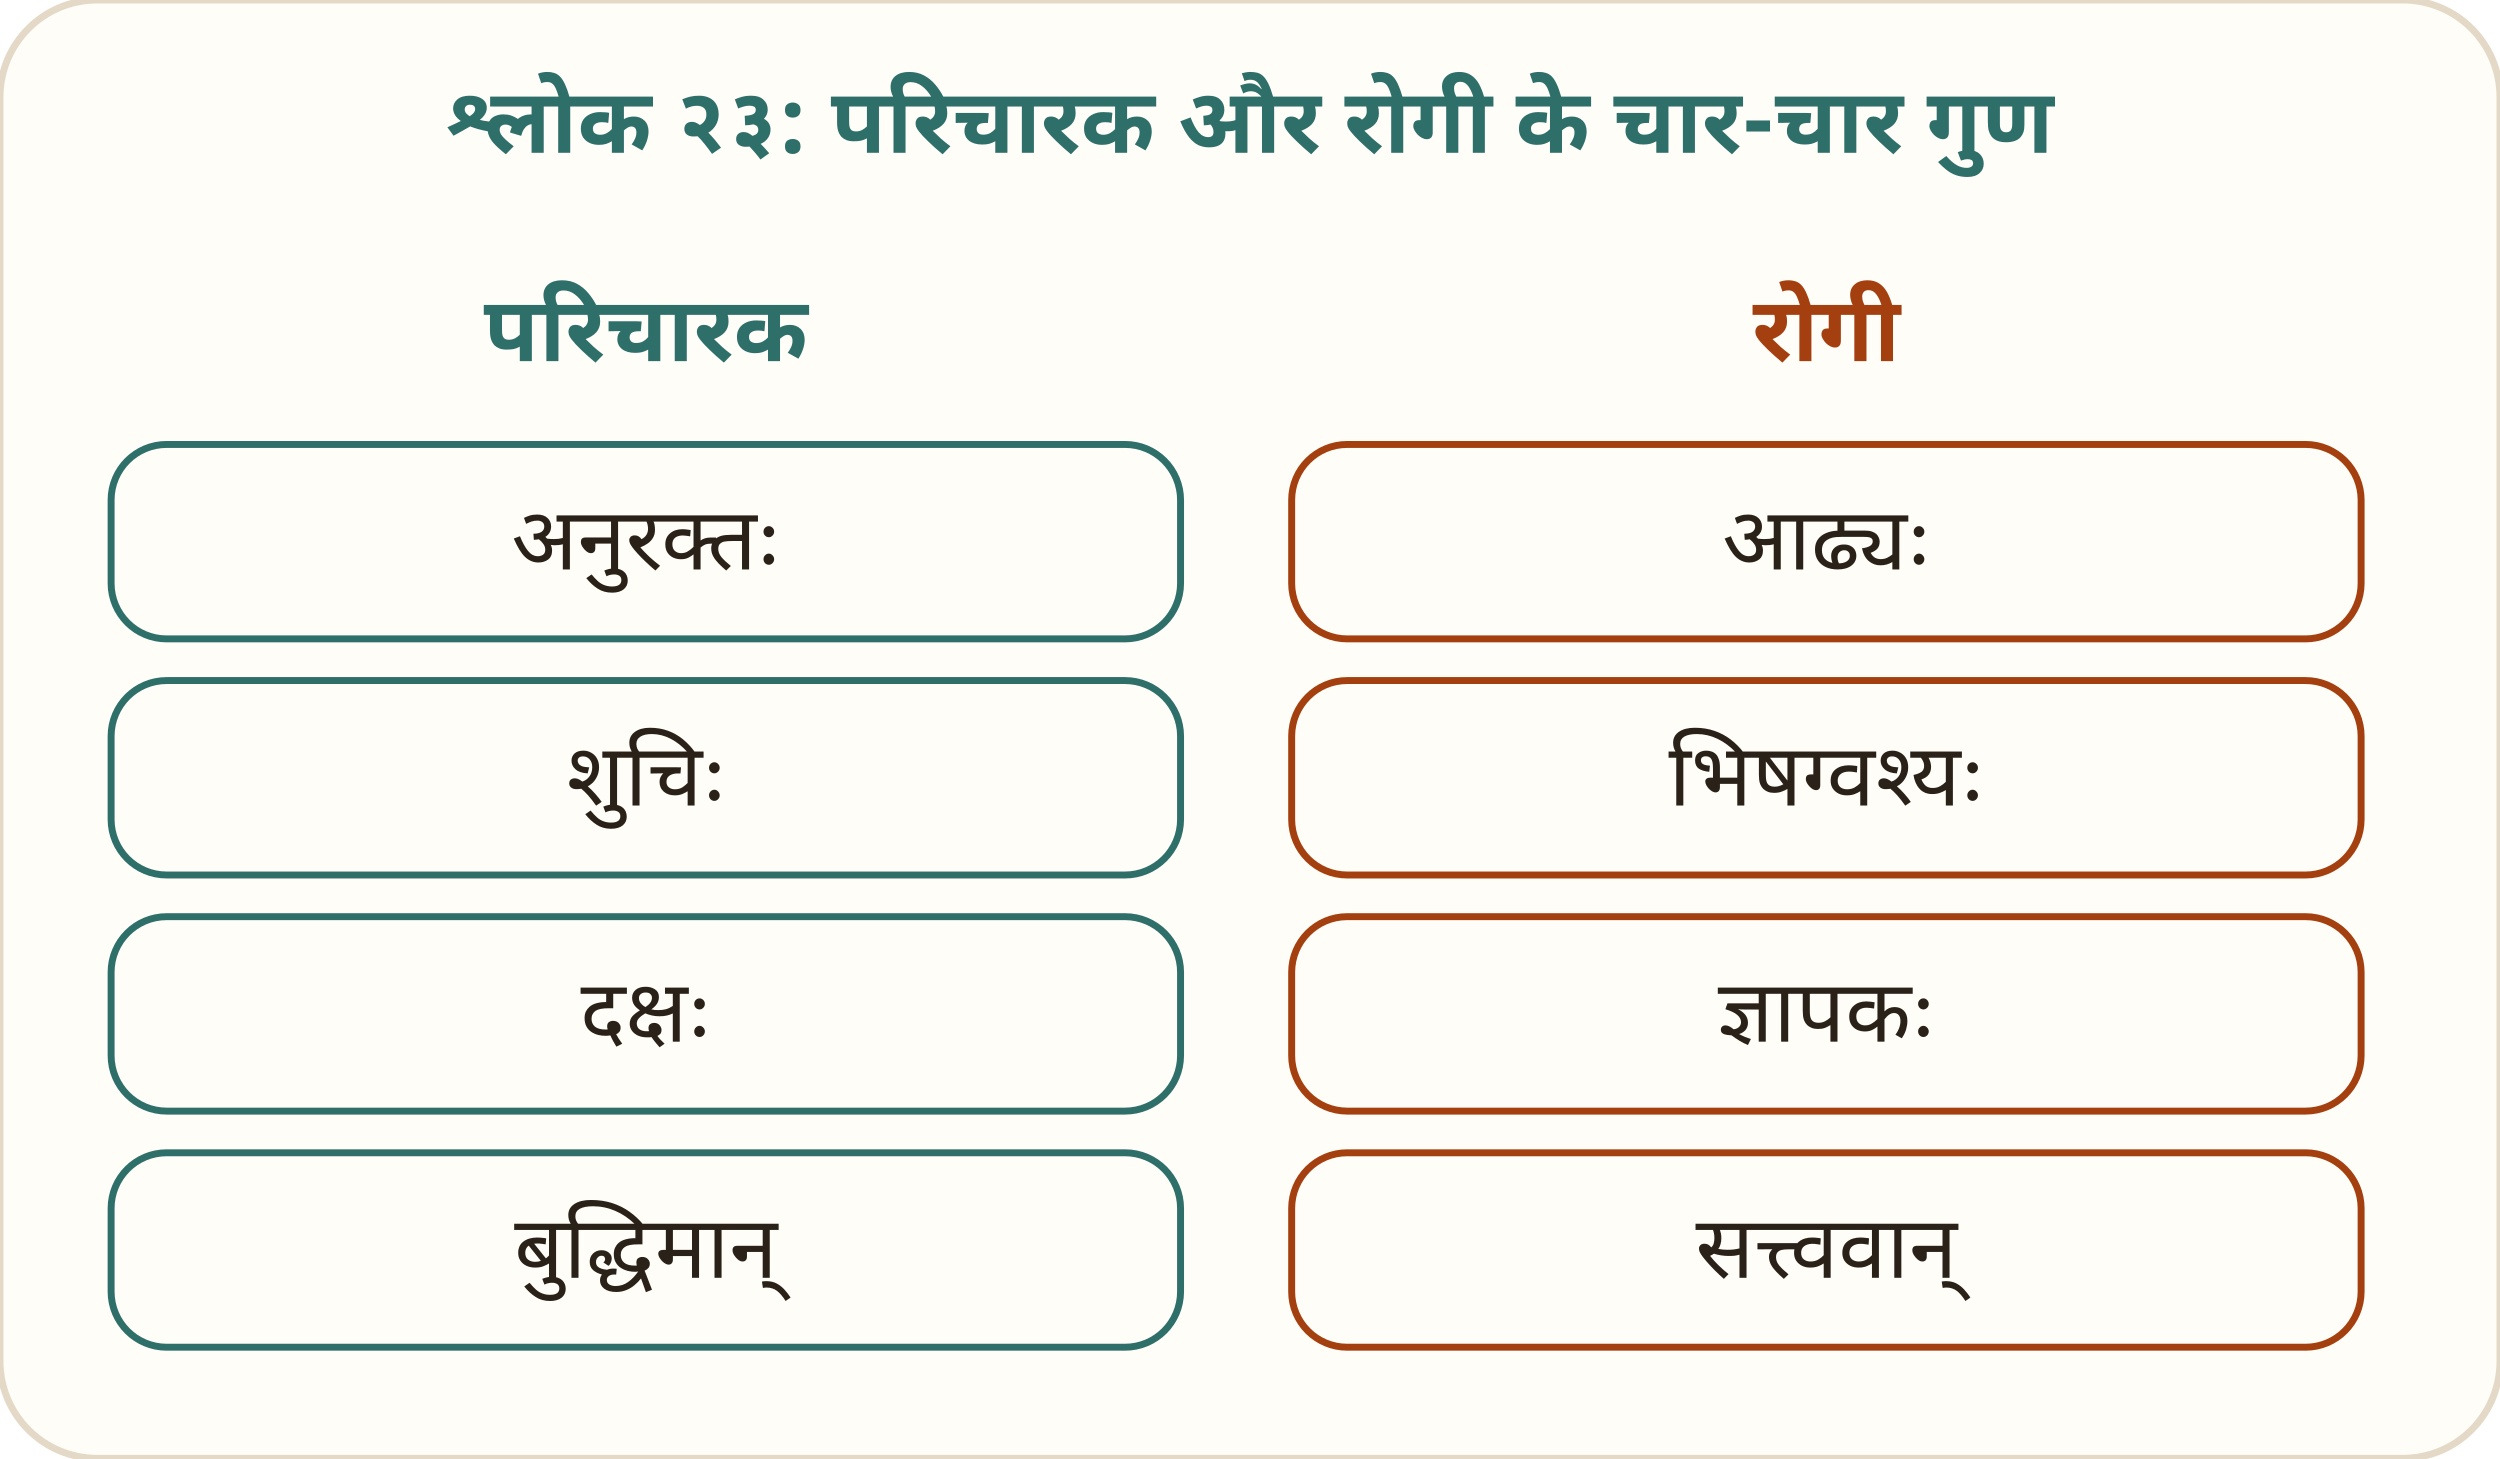
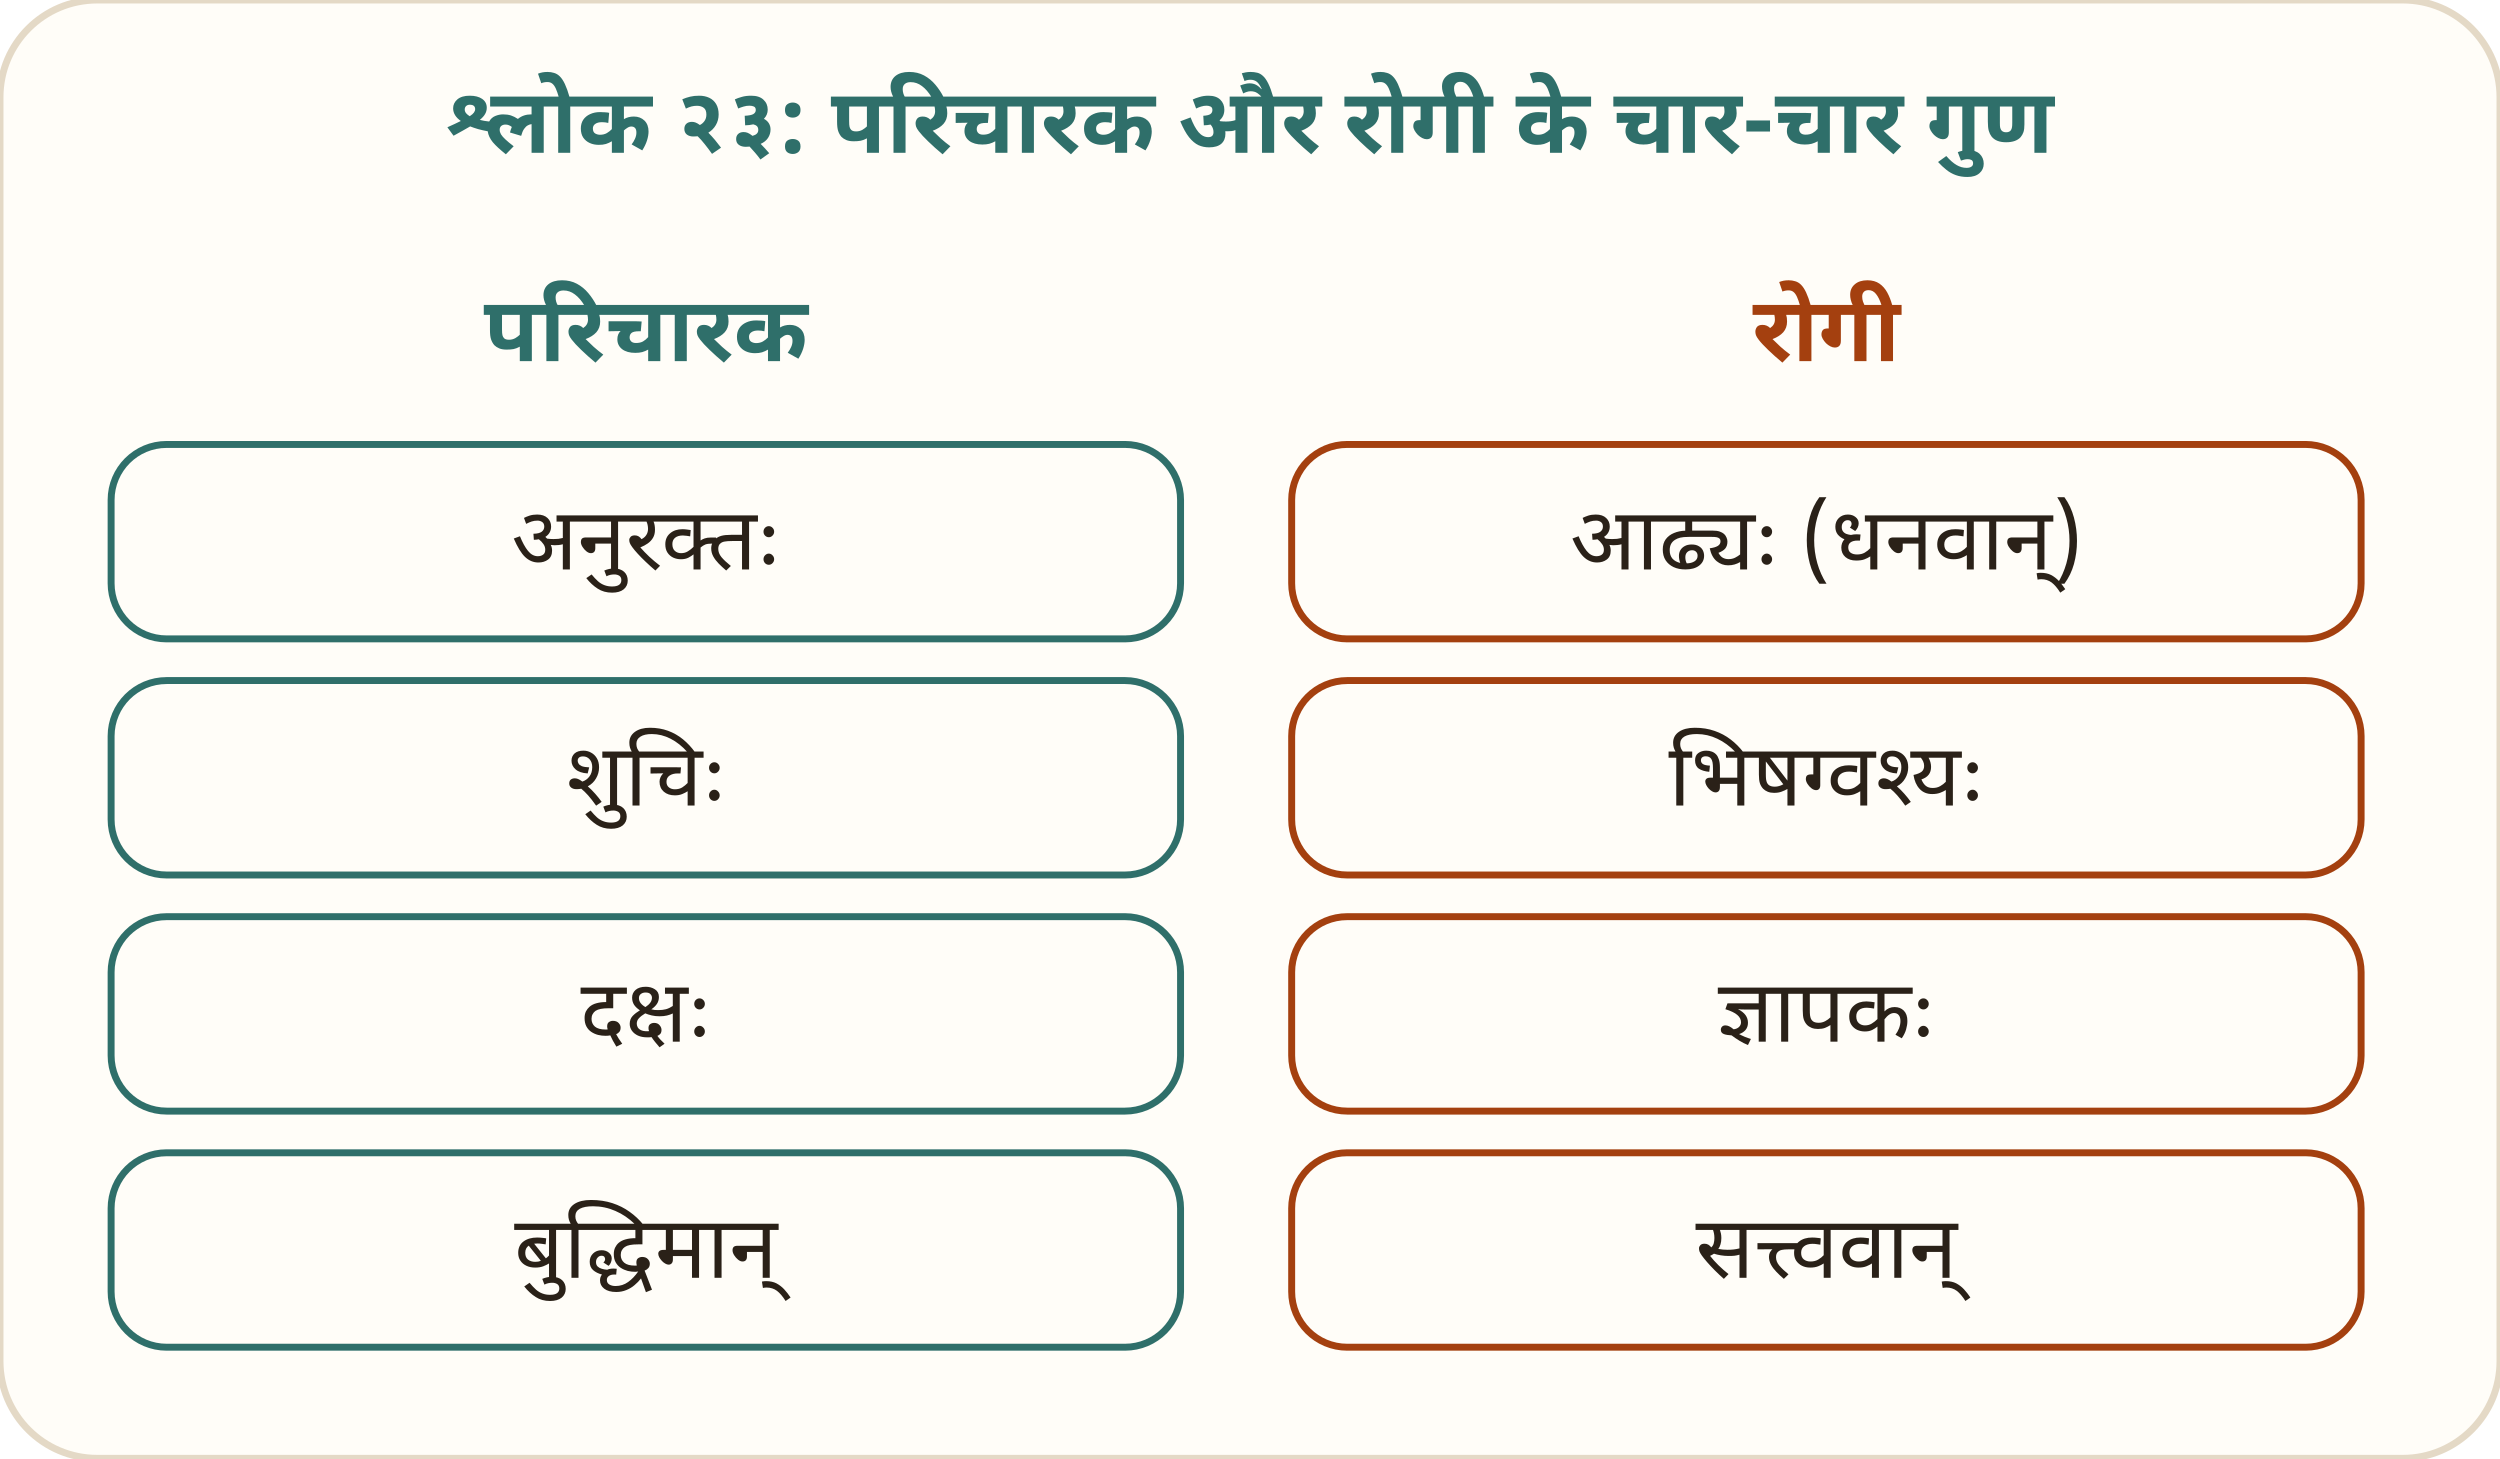
<svg xmlns="http://www.w3.org/2000/svg" viewBox="0 0 360 210" role="img">
  <rect width="360" height="210" rx="14" fill="#fffdf8" stroke="#e4d9c6" />
  <text x="180" y="22" font-family="'Noto Sans Devanagari','Mukta','Nirmala UI','Mangal',sans-serif" font-size="13" font-weight="700" fill="#2f6f6a" text-anchor="middle">श्लोक २३: परिचारक और रोगी के चार-चार गुण</text>
  <text x="93" y="52" font-family="'Noto Sans Devanagari','Mukta','Nirmala UI','Mangal',sans-serif" font-size="13" font-weight="700" fill="#2f6f6a" text-anchor="middle">परिचारक</text>
  <rect x="16" y="64" width="154" height="28" rx="8" fill="#fffdf8" stroke="#2f6f6a" />
  <text x="93.0" y="82.0" font-family="'Noto Sans Devanagari','Mukta','Nirmala UI','Mangal',sans-serif" font-size="12.5" font-weight="500" fill="#2a2118" text-anchor="middle">अनुरक्तः</text>
  <rect x="16" y="98" width="154" height="28" rx="8" fill="#fffdf8" stroke="#2f6f6a" />
  <text x="93.0" y="116.0" font-family="'Noto Sans Devanagari','Mukta','Nirmala UI','Mangal',sans-serif" font-size="12.5" font-weight="500" fill="#2a2118" text-anchor="middle">शुचिः</text>
  <rect x="16" y="132" width="154" height="28" rx="8" fill="#fffdf8" stroke="#2f6f6a" />
  <text x="93.0" y="150.0" font-family="'Noto Sans Devanagari','Mukta','Nirmala UI','Mangal',sans-serif" font-size="12.5" font-weight="500" fill="#2a2118" text-anchor="middle">दक्षः</text>
  <rect x="16" y="166" width="154" height="28" rx="8" fill="#fffdf8" stroke="#2f6f6a" />
  <text x="93.0" y="184.0" font-family="'Noto Sans Devanagari','Mukta','Nirmala UI','Mangal',sans-serif" font-size="12.5" font-weight="500" fill="#2a2118" text-anchor="middle">बुद्धिमान्</text>
  <text x="263" y="52" font-family="'Noto Sans Devanagari','Mukta','Nirmala UI','Mangal',sans-serif" font-size="13" font-weight="700" fill="#a4400f" text-anchor="middle">रोगी</text>
  <rect x="186" y="64" width="154" height="28" rx="8" fill="#fffdf8" stroke="#a4400f" />
-   <text x="263.0" y="82.0" font-family="'Noto Sans Devanagari','Mukta','Nirmala UI','Mangal',sans-serif" font-size="12.5" font-weight="500" fill="#2a2118" text-anchor="middle">आढ्यः</text>
+   <text x="263.0" y="82.0" font-family="'Noto Sans Devanagari','Mukta','Nirmala UI','Mangal',sans-serif" font-size="12.5" font-weight="500" fill="#2a2118" text-anchor="middle">आढ्यः (धनवान्)</text>
  <rect x="186" y="98" width="154" height="28" rx="8" fill="#fffdf8" stroke="#a4400f" />
  <text x="263.0" y="116.0" font-family="'Noto Sans Devanagari','Mukta','Nirmala UI','Mangal',sans-serif" font-size="12.5" font-weight="500" fill="#2a2118" text-anchor="middle">भिषग्वश्यः</text>
  <rect x="186" y="132" width="154" height="28" rx="8" fill="#fffdf8" stroke="#a4400f" />
  <text x="263.0" y="150.0" font-family="'Noto Sans Devanagari','Mukta','Nirmala UI','Mangal',sans-serif" font-size="12.5" font-weight="500" fill="#2a2118" text-anchor="middle">ज्ञापकः</text>
  <rect x="186" y="166" width="154" height="28" rx="8" fill="#fffdf8" stroke="#a4400f" />
  <text x="263.0" y="184.0" font-family="'Noto Sans Devanagari','Mukta','Nirmala UI','Mangal',sans-serif" font-size="12.5" font-weight="500" fill="#2a2118" text-anchor="middle">सत्त्ववान्</text>
</svg>
